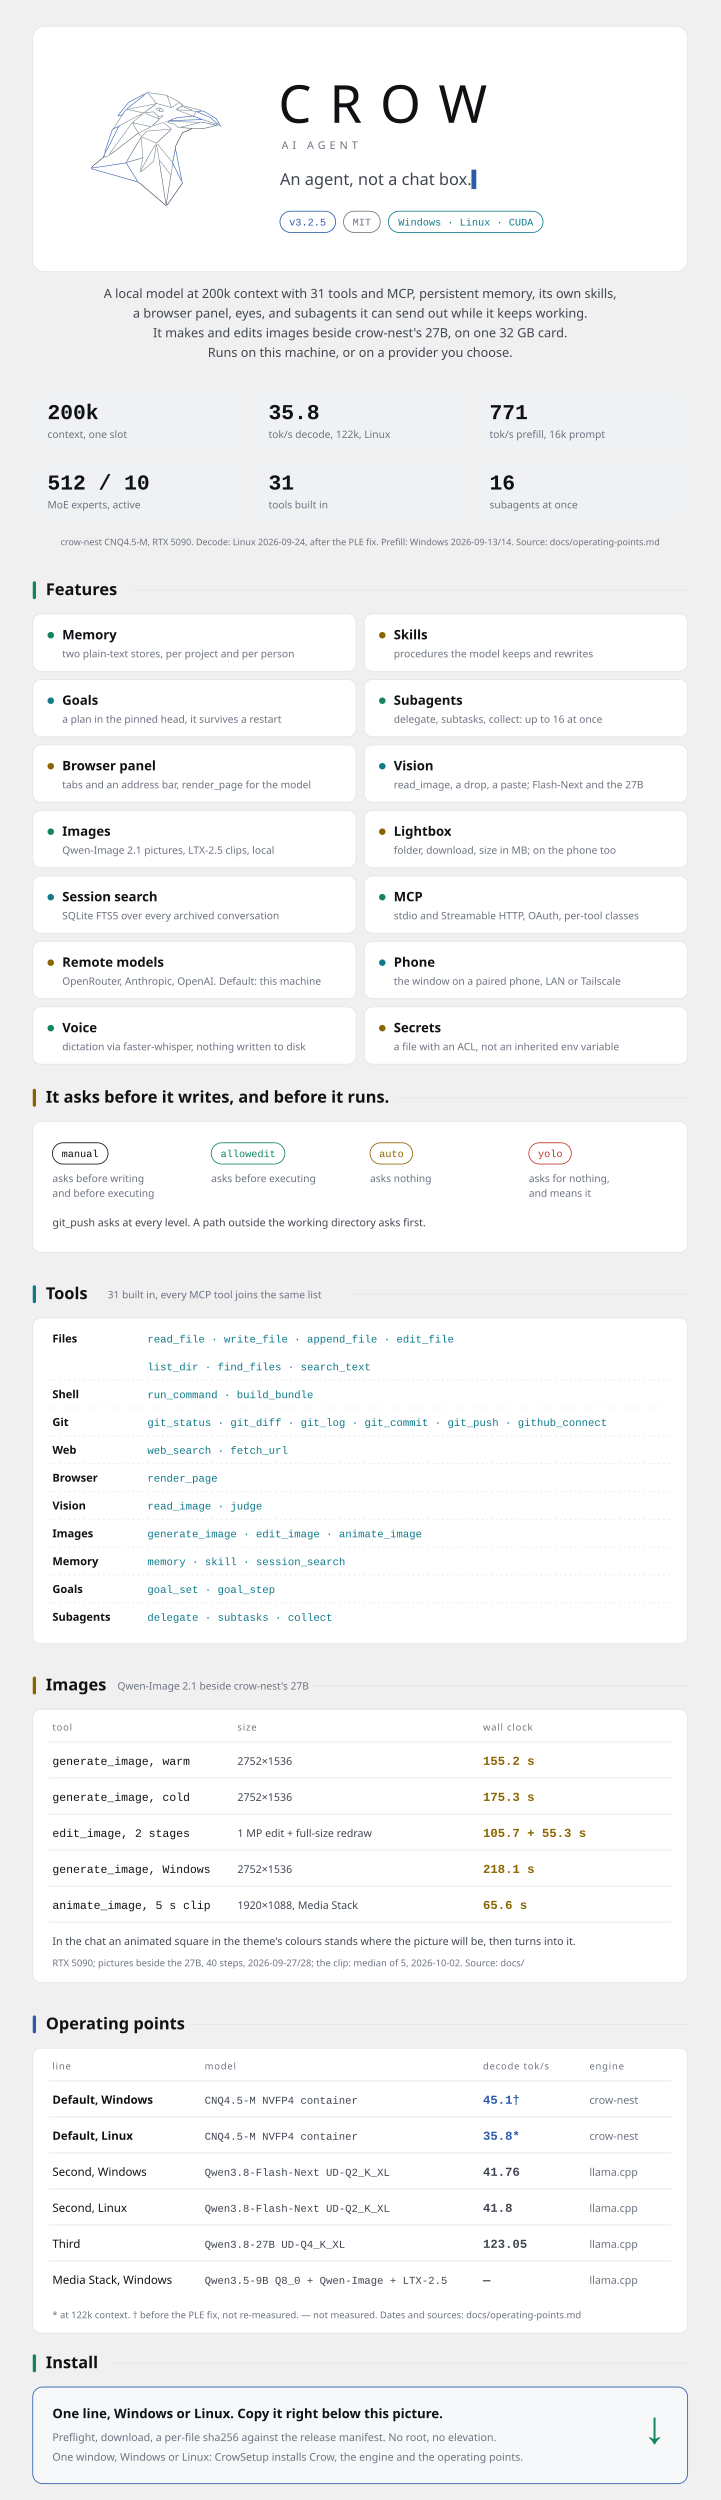
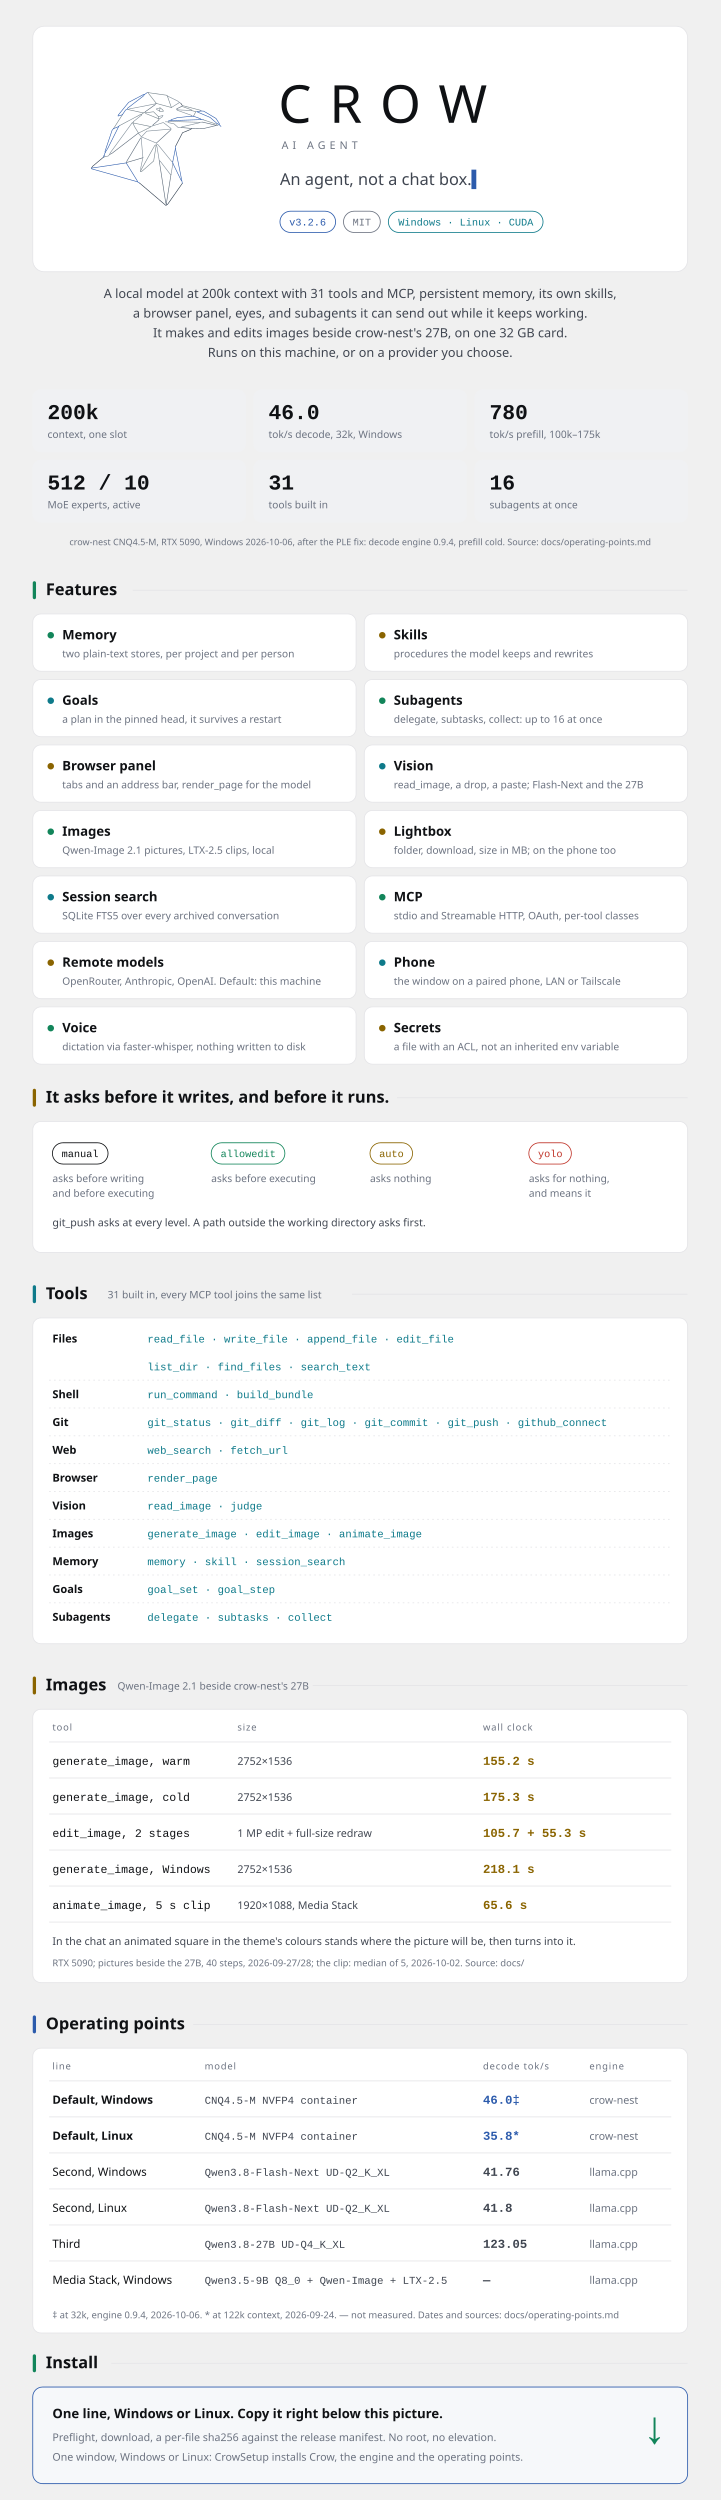
<svg xmlns="http://www.w3.org/2000/svg" viewBox="0 0 880 3054" width="880" height="3054" role="img" aria-label="Crow: an agent, not a chat box. Features, tools, images, operating points.">
  <rect x="40" y="32" width="800" height="300" rx="14" fill="#ffffff" stroke="#e4e4e7" />
  <g transform="translate(70 62) scale(0.235)">
    <g fill="none" stroke-width="3" stroke-linejoin="round" stroke-linecap="round">
      <path stroke="#283647" d="M642 273 650 285" />
      <path stroke="#283647" d="M699 404 693 409 651 426 615 496" />
      <path stroke="#283647" d="M239 554 183 601 178 610" />
      <path stroke="#283647" d="M650 689 573 799 567 802" />
      <path stroke="#283647" d="M428 688 563 803" />
      <path stroke="#576575" d="M508 281 457 317" />
      <path stroke="#576575" d="M647 289 622 301" />
      <path stroke="#576575" d="M526 361 498 385" />
      <path stroke="#576575" d="M755 371 820 386 823 389" />
      <path stroke="#576575" d="M833 387 823 389" />
      <path stroke="#576575" d="M823 389 758 405 699 404" />
      <path stroke="#576575" d="M644 399 699 404" />
      <path stroke="#576575" d="M587 414 515 480" />
      <path stroke="#576575" d="M417 431 283 534 272 539" />
      <path stroke="#576575" d="M436 453 433 454 362 573 360 581" />
      <path stroke="#576575" d="M445 556 360 581" />
      <path stroke="#576575" d="M530 572 564 793 567 794" />
      <path stroke="#576575" d="M591 643 567 794" />
      <path stroke="#576575" d="M563 803 567 802" />
      <path stroke="#576575" d="M567 794 567 802" />
      <path stroke="#7f8c98" d="M572 235 625 261 635 269" />
      <path stroke="#7f8c98" d="M635 269 593 295" />
      <path stroke="#7f8c98" d="M635 269 642 273" />
      <path stroke="#7f8c98" d="M510 276 508 281" />
      <path stroke="#7f8c98" d="M510 276 376 302 368 306" />
      <path stroke="#7f8c98" d="M622 301 620 307 624 307" />
      <path stroke="#7f8c98" d="M534 297 515 302 517 306 532 313" />
      <path stroke="#7f8c98" d="M624 307 625 310 698 336 700 340" />
      <path stroke="#7f8c98" d="M624 307 699 311" />
      <path stroke="#7f8c98" d="M437 335 396 368" />
      <path stroke="#7f8c98" d="M549 337 544 345 529 355" />
      <path stroke="#7f8c98" d="M549 337 525 342" />
      <path stroke="#7f8c98" d="M498 385 497 390" />
      <path stroke="#7f8c98" d="M578 367 739 372" />
      <path stroke="#7f8c98" d="M562 369 575 370" />
      <path stroke="#7f8c98" d="M575 370 579 374 607 380 629 400 644 399" />
      <path stroke="#7f8c98" d="M739 372 737 375 648 395 644 399" />
      <path stroke="#7f8c98" d="M739 372 755 371" />
      <path stroke="#7f8c98" d="M388 376 275 531 272 539" />
      <path stroke="#7f8c98" d="M497 390 485 394" />
      <path stroke="#7f8c98" d="M497 390 551 373 590 403 591 407" />
      <path stroke="#7f8c98" d="M591 407 587 414" />
      <path stroke="#7f8c98" d="M591 407 465 418 438 447" />
      <path stroke="#7f8c98" d="M422 430 437 447" />
      <path stroke="#7f8c98" d="M438 448 515 480" />
      <path stroke="#7f8c98" d="M436 453 445 556" />
      <path stroke="#7f8c98" d="M515 484 523 488 594 575 600 578" />
      <path stroke="#7f8c98" d="M514 491 518 497 530 572" />
      <path stroke="#7f8c98" d="M272 539 265 547 248 551" />
      <path stroke="#7f8c98" d="M243 545 248 551" />
      <path stroke="#7f8c98" d="M248 551 239 554" />
      <path stroke="#7f8c98" d="M445 556 434 608 434 622" />
      <path stroke="#7f8c98" d="M530 572 535 574 587 642 591 643" />
      <path stroke="#7f8c98" d="M601 586 591 643" />
      <path stroke="#75838b" d="M474 218 567 231 572 235" />
      <path stroke="#75838b" d="M474 218 475 223 515 274" />
      <path stroke="#75838b" d="M474 218 467 218" />
      <path stroke="#75838b" d="M572 235 593 295" />
      <path stroke="#75838b" d="M515 274 510 276" />
      <path stroke="#75838b" d="M515 274 593 295" />
      <path stroke="#75838b" d="M457 317 455 322" />
      <path stroke="#75838b" d="M650 285 743 309 747 313" />
      <path stroke="#75838b" d="M647 289 697 307 699 311" />
      <path stroke="#75838b" d="M534 297 532 313" />
      <path stroke="#75838b" d="M534 297 547 306 552 314 533 316 532 313" />
      <path stroke="#75838b" d="M368 306 447 323" />
      <path stroke="#75838b" d="M699 311 720 317" />
      <path stroke="#75838b" d="M720 317 708 340" />
      <path stroke="#75838b" d="M455 322 447 323" />
      <path stroke="#75838b" d="M447 323 438 331" />
      <path stroke="#75838b" d="M458 323 500 317 525 342" />
      <path stroke="#75838b" d="M458 323 461 327 528 354" />
      <path stroke="#75838b" d="M438 331 437 335" />
      <path stroke="#75838b" d="M396 368 393 375" />
      <path stroke="#75838b" d="M438 331 433 331 322 390" />
      <path stroke="#75838b" d="M338 333 292 405" />
      <path stroke="#75838b" d="M525 342 528 354" />
      <path stroke="#75838b" d="M529 355 526 361" />
      <path stroke="#75838b" d="M759 359 828 382" />
      <path stroke="#75838b" d="M393 375 401 394 422 428" />
      <path stroke="#75838b" d="M393 375 388 376" />
      <path stroke="#75838b" d="M393 375 485 394" />
      <path stroke="#75838b" d="M828 382 833 387" />
      <path stroke="#75838b" d="M485 394 484 397 422 428" />
      <path stroke="#75838b" d="M422 430 417 431" />
      <path stroke="#75838b" d="M514 488 506 493 434 622" />
      <path stroke="#75838b" d="M514 491 501 573 438 628 433 629" />
      <path stroke="#75838b" d="M434 622 433 629" />
      <path stroke="#2c5bac" d="M467 218 452 228" />
      <path stroke="#2c5bac" d="M452 228 449 234 366 298 363 305" />
      <path stroke="#2c5bac" d="M452 228 447 228 371 268 317 334 316 339" />
      <path stroke="#2c5bac" d="M363 305 355 308 338 333" />
      <path stroke="#2c5bac" d="M747 313 725 317" />
      <path stroke="#2c5bac" d="M747 313 761 314 825 352 843 380 844 386" />
      <path stroke="#2c5bac" d="M725 317 795 347 830 378" />
      <path stroke="#2c5bac" d="M322 390 319 394" />
      <path stroke="#2c5bac" d="M338 333 316 339" />
      <path stroke="#2c5bac" d="M700 340 623 348 592 358 591 361" />
      <path stroke="#2c5bac" d="M700 340 708 340" />
      <path stroke="#2c5bac" d="M708 340 745 354 747 358" />
      <path stroke="#2c5bac" d="M747 358 595 363 591 361" />
      <path stroke="#2c5bac" d="M747 358 759 359" />
      <path stroke="#2c5bac" d="M591 361 580 363 578 367" />
      <path stroke="#2c5bac" d="M830 378 836 380 838 386" />
      <path stroke="#2c5bac" d="M844 386 851 394" />
      <path stroke="#2c5bac" d="M319 394 262 508 249 528" />
      <path stroke="#2c5bac" d="M319 394 292 405" />
      <path stroke="#2c5bac" d="M615 496 614 508" />
      <path stroke="#2c5bac" d="M292 405 285 413 248 523 249 528" />
      <path stroke="#2c5bac" d="M614 508 600 578" />
      <path stroke="#2c5bac" d="M614 508 647 674" />
      <path stroke="#2c5bac" d="M249 528 243 545" />
      <path stroke="#2c5bac" d="M243 545 239 554" />
      <path stroke="#2c5bac" d="M600 578 601 586" />
      <path stroke="#2c5bac" d="M358 583 178 610" />
      <path stroke="#2c5bac" d="M358 583 415 675 416 681" />
      <path stroke="#2c5bac" d="M601 586 643 672 647 674" />
      <path stroke="#2c5bac" d="M178 610 179 614 416 681" />
      <path stroke="#2c5bac" d="M647 674 650 689" />
      <path stroke="#2c5bac" d="M416 681 428 688" />
    </g>
  </g>
  <text x="340" y="150" font-family="-apple-system,BlinkMacSystemFont,'Segoe UI','Noto Sans',Helvetica,Arial,sans-serif" font-size="64" font-weight="300" fill="#0f1114" text-anchor="start" letter-spacing="22">CROW</text>
  <text x="344" y="182" font-family="-apple-system,BlinkMacSystemFont,'Segoe UI','Noto Sans',Helvetica,Arial,sans-serif" font-size="13" font-weight="400" fill="#6b7280" text-anchor="start" letter-spacing="5">AI AGENT</text>
  <text x="342" y="226" font-family="-apple-system,BlinkMacSystemFont,'Segoe UI','Noto Sans',Helvetica,Arial,sans-serif" font-size="20" fill="#3f4550">An agent, not a chat box.<tspan fill="#2c5bac">▍<animate attributeName="opacity" values="1;1;0;0" keyTimes="0;.5;.5;1" dur="1.1s" repeatCount="indefinite" />
    </tspan>
  </text>
  <rect x="342" y="258" width="68" height="26" rx="13" fill="none" stroke="#2c5bac" />
-   <text x="375.8" y="275.5" font-family="ui-monospace,SFMono-Regular,'SF Mono',Menlo,Consolas,'Liberation Mono',monospace" font-size="12.5" font-weight="400" fill="#2c5bac" text-anchor="middle" letter-spacing="0">v3.2.5</text>
+   <text x="375.8" y="275.5" font-family="ui-monospace,SFMono-Regular,'SF Mono',Menlo,Consolas,'Liberation Mono',monospace" font-size="12.5" font-weight="400" fill="#2c5bac" text-anchor="middle" letter-spacing="0">v3.2.6</text>
  <rect x="419.6" y="258" width="45" height="26" rx="13" fill="none" stroke="#6b7280" />
  <text x="442.0" y="275.5" font-family="ui-monospace,SFMono-Regular,'SF Mono',Menlo,Consolas,'Liberation Mono',monospace" font-size="12.5" font-weight="400" fill="#6b7280" text-anchor="middle" letter-spacing="0">MIT</text>
  <rect x="474.4" y="258" width="189" height="26" rx="13" fill="none" stroke="#0e7a8a" />
  <text x="569.0" y="275.5" font-family="ui-monospace,SFMono-Regular,'SF Mono',Menlo,Consolas,'Liberation Mono',monospace" font-size="12.5" font-weight="400" fill="#0e7a8a" text-anchor="middle" letter-spacing="0">Windows · Linux · CUDA</text>
  <text x="440.0" y="364" font-family="-apple-system,BlinkMacSystemFont,'Segoe UI','Noto Sans',Helvetica,Arial,sans-serif" font-size="15.5" font-weight="400" fill="#3f4550" text-anchor="middle" letter-spacing="0">A local model at 200k context with 31 tools and MCP, persistent memory, its own skills,</text>
  <text x="440.0" y="388" font-family="-apple-system,BlinkMacSystemFont,'Segoe UI','Noto Sans',Helvetica,Arial,sans-serif" font-size="15.5" font-weight="400" fill="#3f4550" text-anchor="middle" letter-spacing="0">a browser panel, eyes, and subagents it can send out while it keeps working.</text>
  <text x="440.0" y="412" font-family="-apple-system,BlinkMacSystemFont,'Segoe UI','Noto Sans',Helvetica,Arial,sans-serif" font-size="15.5" font-weight="400" fill="#3f4550" text-anchor="middle" letter-spacing="0">It makes and edits images beside crow-nest's 27B, on one 32 GB card.</text>
  <text x="440.0" y="436" font-family="-apple-system,BlinkMacSystemFont,'Segoe UI','Noto Sans',Helvetica,Arial,sans-serif" font-size="15.5" font-weight="400" fill="#3f4550" text-anchor="middle" letter-spacing="0">Runs on this machine, or on a provider you choose.</text>
  <rect x="40" y="476" width="260" height="76" rx="10" fill="#f0f1f3" stroke="#f0f1f3" />
  <text x="58" y="512" font-family="ui-monospace,SFMono-Regular,'SF Mono',Menlo,Consolas,'Liberation Mono',monospace" font-size="26" font-weight="600" fill="#0f1114" text-anchor="start" letter-spacing="0">200k</text>
  <text x="58" y="535" font-family="-apple-system,BlinkMacSystemFont,'Segoe UI','Noto Sans',Helvetica,Arial,sans-serif" font-size="12.5" font-weight="400" fill="#6b7280" text-anchor="start" letter-spacing="0">context, one slot</text>
  <rect x="310" y="476" width="260" height="76" rx="10" fill="#f0f1f3" stroke="#f0f1f3" />
-   <text x="328" y="512" font-family="ui-monospace,SFMono-Regular,'SF Mono',Menlo,Consolas,'Liberation Mono',monospace" font-size="26" font-weight="600" fill="#0f1114" text-anchor="start" letter-spacing="0">35.8</text>
-   <text x="328" y="535" font-family="-apple-system,BlinkMacSystemFont,'Segoe UI','Noto Sans',Helvetica,Arial,sans-serif" font-size="12.5" font-weight="400" fill="#6b7280" text-anchor="start" letter-spacing="0">tok/s decode, 122k, Linux</text>
+   <text x="328" y="512" font-family="ui-monospace,SFMono-Regular,'SF Mono',Menlo,Consolas,'Liberation Mono',monospace" font-size="26" font-weight="600" fill="#0f1114" text-anchor="start" letter-spacing="0">46.0</text>
+   <text x="328" y="535" font-family="-apple-system,BlinkMacSystemFont,'Segoe UI','Noto Sans',Helvetica,Arial,sans-serif" font-size="12.5" font-weight="400" fill="#6b7280" text-anchor="start" letter-spacing="0">tok/s decode, 32k, Windows</text>
  <rect x="580" y="476" width="260" height="76" rx="10" fill="#f0f1f3" stroke="#f0f1f3" />
-   <text x="598" y="512" font-family="ui-monospace,SFMono-Regular,'SF Mono',Menlo,Consolas,'Liberation Mono',monospace" font-size="26" font-weight="600" fill="#0f1114" text-anchor="start" letter-spacing="0">771</text>
-   <text x="598" y="535" font-family="-apple-system,BlinkMacSystemFont,'Segoe UI','Noto Sans',Helvetica,Arial,sans-serif" font-size="12.5" font-weight="400" fill="#6b7280" text-anchor="start" letter-spacing="0">tok/s prefill, 16k prompt</text>
+   <text x="598" y="512" font-family="ui-monospace,SFMono-Regular,'SF Mono',Menlo,Consolas,'Liberation Mono',monospace" font-size="26" font-weight="600" fill="#0f1114" text-anchor="start" letter-spacing="0">780</text>
+   <text x="598" y="535" font-family="-apple-system,BlinkMacSystemFont,'Segoe UI','Noto Sans',Helvetica,Arial,sans-serif" font-size="12.5" font-weight="400" fill="#6b7280" text-anchor="start" letter-spacing="0">tok/s prefill, 100k–175k</text>
  <rect x="40" y="562" width="260" height="76" rx="10" fill="#f0f1f3" stroke="#f0f1f3" />
  <text x="58" y="598" font-family="ui-monospace,SFMono-Regular,'SF Mono',Menlo,Consolas,'Liberation Mono',monospace" font-size="26" font-weight="600" fill="#0f1114" text-anchor="start" letter-spacing="0">512 / 10</text>
  <text x="58" y="621" font-family="-apple-system,BlinkMacSystemFont,'Segoe UI','Noto Sans',Helvetica,Arial,sans-serif" font-size="12.5" font-weight="400" fill="#6b7280" text-anchor="start" letter-spacing="0">MoE experts, active</text>
  <rect x="310" y="562" width="260" height="76" rx="10" fill="#f0f1f3" stroke="#f0f1f3" />
  <text x="328" y="598" font-family="ui-monospace,SFMono-Regular,'SF Mono',Menlo,Consolas,'Liberation Mono',monospace" font-size="26" font-weight="600" fill="#0f1114" text-anchor="start" letter-spacing="0">31</text>
  <text x="328" y="621" font-family="-apple-system,BlinkMacSystemFont,'Segoe UI','Noto Sans',Helvetica,Arial,sans-serif" font-size="12.5" font-weight="400" fill="#6b7280" text-anchor="start" letter-spacing="0">tools built in</text>
  <rect x="580" y="562" width="260" height="76" rx="10" fill="#f0f1f3" stroke="#f0f1f3" />
  <text x="598" y="598" font-family="ui-monospace,SFMono-Regular,'SF Mono',Menlo,Consolas,'Liberation Mono',monospace" font-size="26" font-weight="600" fill="#0f1114" text-anchor="start" letter-spacing="0">16</text>
  <text x="598" y="621" font-family="-apple-system,BlinkMacSystemFont,'Segoe UI','Noto Sans',Helvetica,Arial,sans-serif" font-size="12.5" font-weight="400" fill="#6b7280" text-anchor="start" letter-spacing="0">subagents at once</text>
-   <text x="440.0" y="666" font-family="-apple-system,BlinkMacSystemFont,'Segoe UI','Noto Sans',Helvetica,Arial,sans-serif" font-size="11" font-weight="400" fill="#6b7280" text-anchor="middle" letter-spacing="0">crow-nest CNQ4.5-M, RTX 5090. Decode: Linux 2026-09-24, after the PLE fix. Prefill: Windows 2026-09-13/14. Source: docs/operating-points.md</text>
+   <text x="440.0" y="666" font-family="-apple-system,BlinkMacSystemFont,'Segoe UI','Noto Sans',Helvetica,Arial,sans-serif" font-size="11" font-weight="400" fill="#6b7280" text-anchor="middle" letter-spacing="0">crow-nest CNQ4.5-M, RTX 5090, Windows 2026-10-06, after the PLE fix: decode engine 0.9.4, prefill cold. Source: docs/operating-points.md</text>
  <rect x="40" y="710" width="4" height="22" rx="2" fill="#12855a" />
  <text x="56" y="727" font-family="-apple-system,BlinkMacSystemFont,'Segoe UI','Noto Sans',Helvetica,Arial,sans-serif" font-size="20" font-weight="600" fill="#0f1114" text-anchor="start" letter-spacing="0">Features</text>
  <line x1="162" y1="721" x2="840" y2="721" stroke="#e4e4e7" />
  <rect x="40" y="750" width="395" height="70" rx="10" fill="#ffffff" stroke="#e4e4e7" />
  <circle cx="62" cy="776" r="4" fill="#12855a" />
  <text x="76" y="781" font-family="-apple-system,BlinkMacSystemFont,'Segoe UI','Noto Sans',Helvetica,Arial,sans-serif" font-size="16" font-weight="600" fill="#0f1114" text-anchor="start" letter-spacing="0">Memory</text>
  <text x="76" y="803" font-family="-apple-system,BlinkMacSystemFont,'Segoe UI','Noto Sans',Helvetica,Arial,sans-serif" font-size="12.5" font-weight="400" fill="#6b7280" text-anchor="start" letter-spacing="0">two plain-text stores, per project and per person</text>
  <rect x="445" y="750" width="395" height="70" rx="10" fill="#ffffff" stroke="#e4e4e7" />
  <circle cx="467" cy="776" r="4" fill="#8a6400" />
  <text x="481" y="781" font-family="-apple-system,BlinkMacSystemFont,'Segoe UI','Noto Sans',Helvetica,Arial,sans-serif" font-size="16" font-weight="600" fill="#0f1114" text-anchor="start" letter-spacing="0">Skills</text>
  <text x="481" y="803" font-family="-apple-system,BlinkMacSystemFont,'Segoe UI','Noto Sans',Helvetica,Arial,sans-serif" font-size="12.5" font-weight="400" fill="#6b7280" text-anchor="start" letter-spacing="0">procedures the model keeps and rewrites</text>
  <rect x="40" y="830" width="395" height="70" rx="10" fill="#ffffff" stroke="#e4e4e7" />
  <circle cx="62" cy="856" r="4" fill="#0e7a8a" />
  <text x="76" y="861" font-family="-apple-system,BlinkMacSystemFont,'Segoe UI','Noto Sans',Helvetica,Arial,sans-serif" font-size="16" font-weight="600" fill="#0f1114" text-anchor="start" letter-spacing="0">Goals</text>
  <text x="76" y="883" font-family="-apple-system,BlinkMacSystemFont,'Segoe UI','Noto Sans',Helvetica,Arial,sans-serif" font-size="12.5" font-weight="400" fill="#6b7280" text-anchor="start" letter-spacing="0">a plan in the pinned head, it survives a restart</text>
  <rect x="445" y="830" width="395" height="70" rx="10" fill="#ffffff" stroke="#e4e4e7" />
  <circle cx="467" cy="856" r="4" fill="#12855a" />
  <text x="481" y="861" font-family="-apple-system,BlinkMacSystemFont,'Segoe UI','Noto Sans',Helvetica,Arial,sans-serif" font-size="16" font-weight="600" fill="#0f1114" text-anchor="start" letter-spacing="0">Subagents</text>
  <text x="481" y="883" font-family="-apple-system,BlinkMacSystemFont,'Segoe UI','Noto Sans',Helvetica,Arial,sans-serif" font-size="12.5" font-weight="400" fill="#6b7280" text-anchor="start" letter-spacing="0">delegate, subtasks, collect: up to 16 at once</text>
  <rect x="40" y="910" width="395" height="70" rx="10" fill="#ffffff" stroke="#e4e4e7" />
  <circle cx="62" cy="936" r="4" fill="#8a6400" />
  <text x="76" y="941" font-family="-apple-system,BlinkMacSystemFont,'Segoe UI','Noto Sans',Helvetica,Arial,sans-serif" font-size="16" font-weight="600" fill="#0f1114" text-anchor="start" letter-spacing="0">Browser panel</text>
  <text x="76" y="963" font-family="-apple-system,BlinkMacSystemFont,'Segoe UI','Noto Sans',Helvetica,Arial,sans-serif" font-size="12.5" font-weight="400" fill="#6b7280" text-anchor="start" letter-spacing="0">tabs and an address bar, render_page for the model</text>
  <rect x="445" y="910" width="395" height="70" rx="10" fill="#ffffff" stroke="#e4e4e7" />
  <circle cx="467" cy="936" r="4" fill="#0e7a8a" />
  <text x="481" y="941" font-family="-apple-system,BlinkMacSystemFont,'Segoe UI','Noto Sans',Helvetica,Arial,sans-serif" font-size="16" font-weight="600" fill="#0f1114" text-anchor="start" letter-spacing="0">Vision</text>
  <text x="481" y="963" font-family="-apple-system,BlinkMacSystemFont,'Segoe UI','Noto Sans',Helvetica,Arial,sans-serif" font-size="12.5" font-weight="400" fill="#6b7280" text-anchor="start" letter-spacing="0">read_image, a drop, a paste; Flash-Next and the 27B</text>
  <rect x="40" y="990" width="395" height="70" rx="10" fill="#ffffff" stroke="#e4e4e7" />
  <circle cx="62" cy="1016" r="4" fill="#12855a" />
  <text x="76" y="1021" font-family="-apple-system,BlinkMacSystemFont,'Segoe UI','Noto Sans',Helvetica,Arial,sans-serif" font-size="16" font-weight="600" fill="#0f1114" text-anchor="start" letter-spacing="0">Images</text>
  <text x="76" y="1043" font-family="-apple-system,BlinkMacSystemFont,'Segoe UI','Noto Sans',Helvetica,Arial,sans-serif" font-size="12.5" font-weight="400" fill="#6b7280" text-anchor="start" letter-spacing="0">Qwen-Image 2.1 pictures, LTX-2.5 clips, local</text>
  <rect x="445" y="990" width="395" height="70" rx="10" fill="#ffffff" stroke="#e4e4e7" />
  <circle cx="467" cy="1016" r="4" fill="#8a6400" />
  <text x="481" y="1021" font-family="-apple-system,BlinkMacSystemFont,'Segoe UI','Noto Sans',Helvetica,Arial,sans-serif" font-size="16" font-weight="600" fill="#0f1114" text-anchor="start" letter-spacing="0">Lightbox</text>
  <text x="481" y="1043" font-family="-apple-system,BlinkMacSystemFont,'Segoe UI','Noto Sans',Helvetica,Arial,sans-serif" font-size="12.5" font-weight="400" fill="#6b7280" text-anchor="start" letter-spacing="0">folder, download, size in MB; on the phone too</text>
  <rect x="40" y="1070" width="395" height="70" rx="10" fill="#ffffff" stroke="#e4e4e7" />
  <circle cx="62" cy="1096" r="4" fill="#0e7a8a" />
  <text x="76" y="1101" font-family="-apple-system,BlinkMacSystemFont,'Segoe UI','Noto Sans',Helvetica,Arial,sans-serif" font-size="16" font-weight="600" fill="#0f1114" text-anchor="start" letter-spacing="0">Session search</text>
  <text x="76" y="1123" font-family="-apple-system,BlinkMacSystemFont,'Segoe UI','Noto Sans',Helvetica,Arial,sans-serif" font-size="12.5" font-weight="400" fill="#6b7280" text-anchor="start" letter-spacing="0">SQLite FTS5 over every archived conversation</text>
  <rect x="445" y="1070" width="395" height="70" rx="10" fill="#ffffff" stroke="#e4e4e7" />
  <circle cx="467" cy="1096" r="4" fill="#12855a" />
  <text x="481" y="1101" font-family="-apple-system,BlinkMacSystemFont,'Segoe UI','Noto Sans',Helvetica,Arial,sans-serif" font-size="16" font-weight="600" fill="#0f1114" text-anchor="start" letter-spacing="0">MCP</text>
  <text x="481" y="1123" font-family="-apple-system,BlinkMacSystemFont,'Segoe UI','Noto Sans',Helvetica,Arial,sans-serif" font-size="12.5" font-weight="400" fill="#6b7280" text-anchor="start" letter-spacing="0">stdio and Streamable HTTP, OAuth, per-tool classes</text>
  <rect x="40" y="1150" width="395" height="70" rx="10" fill="#ffffff" stroke="#e4e4e7" />
  <circle cx="62" cy="1176" r="4" fill="#8a6400" />
  <text x="76" y="1181" font-family="-apple-system,BlinkMacSystemFont,'Segoe UI','Noto Sans',Helvetica,Arial,sans-serif" font-size="16" font-weight="600" fill="#0f1114" text-anchor="start" letter-spacing="0">Remote models</text>
  <text x="76" y="1203" font-family="-apple-system,BlinkMacSystemFont,'Segoe UI','Noto Sans',Helvetica,Arial,sans-serif" font-size="12.5" font-weight="400" fill="#6b7280" text-anchor="start" letter-spacing="0">OpenRouter, Anthropic, OpenAI. Default: this machine</text>
  <rect x="445" y="1150" width="395" height="70" rx="10" fill="#ffffff" stroke="#e4e4e7" />
  <circle cx="467" cy="1176" r="4" fill="#0e7a8a" />
  <text x="481" y="1181" font-family="-apple-system,BlinkMacSystemFont,'Segoe UI','Noto Sans',Helvetica,Arial,sans-serif" font-size="16" font-weight="600" fill="#0f1114" text-anchor="start" letter-spacing="0">Phone</text>
  <text x="481" y="1203" font-family="-apple-system,BlinkMacSystemFont,'Segoe UI','Noto Sans',Helvetica,Arial,sans-serif" font-size="12.5" font-weight="400" fill="#6b7280" text-anchor="start" letter-spacing="0">the window on a paired phone, LAN or Tailscale</text>
  <rect x="40" y="1230" width="395" height="70" rx="10" fill="#ffffff" stroke="#e4e4e7" />
  <circle cx="62" cy="1256" r="4" fill="#12855a" />
  <text x="76" y="1261" font-family="-apple-system,BlinkMacSystemFont,'Segoe UI','Noto Sans',Helvetica,Arial,sans-serif" font-size="16" font-weight="600" fill="#0f1114" text-anchor="start" letter-spacing="0">Voice</text>
  <text x="76" y="1283" font-family="-apple-system,BlinkMacSystemFont,'Segoe UI','Noto Sans',Helvetica,Arial,sans-serif" font-size="12.5" font-weight="400" fill="#6b7280" text-anchor="start" letter-spacing="0">dictation via faster-whisper, nothing written to disk</text>
  <rect x="445" y="1230" width="395" height="70" rx="10" fill="#ffffff" stroke="#e4e4e7" />
  <circle cx="467" cy="1256" r="4" fill="#8a6400" />
  <text x="481" y="1261" font-family="-apple-system,BlinkMacSystemFont,'Segoe UI','Noto Sans',Helvetica,Arial,sans-serif" font-size="16" font-weight="600" fill="#0f1114" text-anchor="start" letter-spacing="0">Secrets</text>
  <text x="481" y="1283" font-family="-apple-system,BlinkMacSystemFont,'Segoe UI','Noto Sans',Helvetica,Arial,sans-serif" font-size="12.5" font-weight="400" fill="#6b7280" text-anchor="start" letter-spacing="0">a file with an ACL, not an inherited env variable</text>
  <rect x="40" y="1330" width="4" height="22" rx="2" fill="#8a6400" />
  <text x="56" y="1347" font-family="-apple-system,BlinkMacSystemFont,'Segoe UI','Noto Sans',Helvetica,Arial,sans-serif" font-size="20" font-weight="600" fill="#0f1114" text-anchor="start" letter-spacing="0">It asks before it writes, and before it runs.</text>
  <line x1="485" y1="1341" x2="840" y2="1341" stroke="#e4e4e7" />
  <rect x="40" y="1370" width="800" height="160" rx="10" fill="#ffffff" stroke="#e4e4e7" />
  <rect x="64" y="1396" width="68" height="26" rx="13" fill="none" stroke="#0f1114" />
  <text x="97.8" y="1413.5" font-family="ui-monospace,SFMono-Regular,'SF Mono',Menlo,Consolas,'Liberation Mono',monospace" font-size="12.5" font-weight="400" fill="#0f1114" text-anchor="middle" letter-spacing="0">manual</text>
  <text x="64" y="1444" font-family="-apple-system,BlinkMacSystemFont,'Segoe UI','Noto Sans',Helvetica,Arial,sans-serif" font-size="12.5" font-weight="400" fill="#6b7280" text-anchor="start" letter-spacing="0">asks before writing</text>
  <text x="64" y="1462" font-family="-apple-system,BlinkMacSystemFont,'Segoe UI','Noto Sans',Helvetica,Arial,sans-serif" font-size="12.5" font-weight="400" fill="#6b7280" text-anchor="start" letter-spacing="0">and before executing</text>
  <rect x="258" y="1396" width="90" height="26" rx="13" fill="none" stroke="#12855a" />
  <text x="303.2" y="1413.5" font-family="ui-monospace,SFMono-Regular,'SF Mono',Menlo,Consolas,'Liberation Mono',monospace" font-size="12.5" font-weight="400" fill="#12855a" text-anchor="middle" letter-spacing="0">allowedit</text>
  <text x="258" y="1444" font-family="-apple-system,BlinkMacSystemFont,'Segoe UI','Noto Sans',Helvetica,Arial,sans-serif" font-size="12.5" font-weight="400" fill="#6b7280" text-anchor="start" letter-spacing="0">asks before executing</text>
  <rect x="452" y="1396" width="52" height="26" rx="13" fill="none" stroke="#8a6400" />
  <text x="478.2" y="1413.5" font-family="ui-monospace,SFMono-Regular,'SF Mono',Menlo,Consolas,'Liberation Mono',monospace" font-size="12.5" font-weight="400" fill="#8a6400" text-anchor="middle" letter-spacing="0">auto</text>
  <text x="452" y="1444" font-family="-apple-system,BlinkMacSystemFont,'Segoe UI','Noto Sans',Helvetica,Arial,sans-serif" font-size="12.5" font-weight="400" fill="#6b7280" text-anchor="start" letter-spacing="0">asks nothing</text>
  <rect x="646" y="1396" width="52" height="26" rx="13" fill="none" stroke="#c0362b" />
  <text x="672.2" y="1413.5" font-family="ui-monospace,SFMono-Regular,'SF Mono',Menlo,Consolas,'Liberation Mono',monospace" font-size="12.5" font-weight="400" fill="#c0362b" text-anchor="middle" letter-spacing="0">yolo</text>
  <text x="646" y="1444" font-family="-apple-system,BlinkMacSystemFont,'Segoe UI','Noto Sans',Helvetica,Arial,sans-serif" font-size="12.5" font-weight="400" fill="#6b7280" text-anchor="start" letter-spacing="0">asks for nothing,</text>
  <text x="646" y="1462" font-family="-apple-system,BlinkMacSystemFont,'Segoe UI','Noto Sans',Helvetica,Arial,sans-serif" font-size="12.5" font-weight="400" fill="#6b7280" text-anchor="start" letter-spacing="0">and means it</text>
  <text x="64" y="1498" font-family="-apple-system,BlinkMacSystemFont,'Segoe UI','Noto Sans',Helvetica,Arial,sans-serif" font-size="13" font-weight="400" fill="#3f4550" text-anchor="start" letter-spacing="0">git_push asks at every level. A path outside the working directory asks first.</text>
  <rect x="40" y="1570" width="4" height="22" rx="2" fill="#0e7a8a" />
  <text x="56" y="1587" font-family="-apple-system,BlinkMacSystemFont,'Segoe UI','Noto Sans',Helvetica,Arial,sans-serif" font-size="20" font-weight="600" fill="#0f1114" text-anchor="start" letter-spacing="0">Tools</text>
  <text x="131.5" y="1586" font-family="-apple-system,BlinkMacSystemFont,'Segoe UI','Noto Sans',Helvetica,Arial,sans-serif" font-size="12.5" font-weight="400" fill="#6b7280" text-anchor="start" letter-spacing="0">31 built in, every MCP tool joins the same list</text>
  <line x1="430" y1="1581" x2="840" y2="1581" stroke="#e4e4e7" />
  <rect x="40" y="1610" width="800" height="398" rx="10" fill="#ffffff" stroke="#e4e4e7" />
  <text x="64" y="1640" font-family="-apple-system,BlinkMacSystemFont,'Segoe UI','Noto Sans',Helvetica,Arial,sans-serif" font-size="13.5" font-weight="600" fill="#0f1114" text-anchor="start" letter-spacing="0">Files</text>
  <text x="180" y="1640" font-family="ui-monospace,SFMono-Regular,'SF Mono',Menlo,Consolas,'Liberation Mono',monospace" font-size="13" font-weight="400" fill="#0e7a8a" text-anchor="start" letter-spacing="0">read_file · write_file · append_file · edit_file</text>
  <text x="64" y="1674" font-family="-apple-system,BlinkMacSystemFont,'Segoe UI','Noto Sans',Helvetica,Arial,sans-serif" font-size="13.5" font-weight="600" fill="#0f1114" text-anchor="start" letter-spacing="0" />
  <text x="180" y="1674" font-family="ui-monospace,SFMono-Regular,'SF Mono',Menlo,Consolas,'Liberation Mono',monospace" font-size="13" font-weight="400" fill="#0e7a8a" text-anchor="start" letter-spacing="0">list_dir · find_files · search_text</text>
  <line x1="60" y1="1686" x2="820" y2="1686" stroke="#e4e4e7" stroke-dasharray="2 4" />
  <text x="64" y="1708" font-family="-apple-system,BlinkMacSystemFont,'Segoe UI','Noto Sans',Helvetica,Arial,sans-serif" font-size="13.5" font-weight="600" fill="#0f1114" text-anchor="start" letter-spacing="0">Shell</text>
  <text x="180" y="1708" font-family="ui-monospace,SFMono-Regular,'SF Mono',Menlo,Consolas,'Liberation Mono',monospace" font-size="13" font-weight="400" fill="#0e7a8a" text-anchor="start" letter-spacing="0">run_command · build_bundle</text>
  <line x1="60" y1="1720" x2="820" y2="1720" stroke="#e4e4e7" stroke-dasharray="2 4" />
  <text x="64" y="1742" font-family="-apple-system,BlinkMacSystemFont,'Segoe UI','Noto Sans',Helvetica,Arial,sans-serif" font-size="13.5" font-weight="600" fill="#0f1114" text-anchor="start" letter-spacing="0">Git</text>
  <text x="180" y="1742" font-family="ui-monospace,SFMono-Regular,'SF Mono',Menlo,Consolas,'Liberation Mono',monospace" font-size="13" font-weight="400" fill="#0e7a8a" text-anchor="start" letter-spacing="0">git_status · git_diff · git_log · git_commit · git_push · github_connect</text>
  <line x1="60" y1="1754" x2="820" y2="1754" stroke="#e4e4e7" stroke-dasharray="2 4" />
  <text x="64" y="1776" font-family="-apple-system,BlinkMacSystemFont,'Segoe UI','Noto Sans',Helvetica,Arial,sans-serif" font-size="13.5" font-weight="600" fill="#0f1114" text-anchor="start" letter-spacing="0">Web</text>
  <text x="180" y="1776" font-family="ui-monospace,SFMono-Regular,'SF Mono',Menlo,Consolas,'Liberation Mono',monospace" font-size="13" font-weight="400" fill="#0e7a8a" text-anchor="start" letter-spacing="0">web_search · fetch_url</text>
  <line x1="60" y1="1788" x2="820" y2="1788" stroke="#e4e4e7" stroke-dasharray="2 4" />
  <text x="64" y="1810" font-family="-apple-system,BlinkMacSystemFont,'Segoe UI','Noto Sans',Helvetica,Arial,sans-serif" font-size="13.5" font-weight="600" fill="#0f1114" text-anchor="start" letter-spacing="0">Browser</text>
  <text x="180" y="1810" font-family="ui-monospace,SFMono-Regular,'SF Mono',Menlo,Consolas,'Liberation Mono',monospace" font-size="13" font-weight="400" fill="#0e7a8a" text-anchor="start" letter-spacing="0">render_page</text>
  <line x1="60" y1="1822" x2="820" y2="1822" stroke="#e4e4e7" stroke-dasharray="2 4" />
  <text x="64" y="1844" font-family="-apple-system,BlinkMacSystemFont,'Segoe UI','Noto Sans',Helvetica,Arial,sans-serif" font-size="13.5" font-weight="600" fill="#0f1114" text-anchor="start" letter-spacing="0">Vision</text>
  <text x="180" y="1844" font-family="ui-monospace,SFMono-Regular,'SF Mono',Menlo,Consolas,'Liberation Mono',monospace" font-size="13" font-weight="400" fill="#0e7a8a" text-anchor="start" letter-spacing="0">read_image · judge</text>
  <line x1="60" y1="1856" x2="820" y2="1856" stroke="#e4e4e7" stroke-dasharray="2 4" />
  <text x="64" y="1878" font-family="-apple-system,BlinkMacSystemFont,'Segoe UI','Noto Sans',Helvetica,Arial,sans-serif" font-size="13.5" font-weight="600" fill="#0f1114" text-anchor="start" letter-spacing="0">Images</text>
  <text x="180" y="1878" font-family="ui-monospace,SFMono-Regular,'SF Mono',Menlo,Consolas,'Liberation Mono',monospace" font-size="13" font-weight="400" fill="#0e7a8a" text-anchor="start" letter-spacing="0">generate_image · edit_image · animate_image</text>
  <line x1="60" y1="1890" x2="820" y2="1890" stroke="#e4e4e7" stroke-dasharray="2 4" />
  <text x="64" y="1912" font-family="-apple-system,BlinkMacSystemFont,'Segoe UI','Noto Sans',Helvetica,Arial,sans-serif" font-size="13.5" font-weight="600" fill="#0f1114" text-anchor="start" letter-spacing="0">Memory</text>
  <text x="180" y="1912" font-family="ui-monospace,SFMono-Regular,'SF Mono',Menlo,Consolas,'Liberation Mono',monospace" font-size="13" font-weight="400" fill="#0e7a8a" text-anchor="start" letter-spacing="0">memory · skill · session_search</text>
  <line x1="60" y1="1924" x2="820" y2="1924" stroke="#e4e4e7" stroke-dasharray="2 4" />
  <text x="64" y="1946" font-family="-apple-system,BlinkMacSystemFont,'Segoe UI','Noto Sans',Helvetica,Arial,sans-serif" font-size="13.5" font-weight="600" fill="#0f1114" text-anchor="start" letter-spacing="0">Goals</text>
  <text x="180" y="1946" font-family="ui-monospace,SFMono-Regular,'SF Mono',Menlo,Consolas,'Liberation Mono',monospace" font-size="13" font-weight="400" fill="#0e7a8a" text-anchor="start" letter-spacing="0">goal_set · goal_step</text>
  <line x1="60" y1="1958" x2="820" y2="1958" stroke="#e4e4e7" stroke-dasharray="2 4" />
  <text x="64" y="1980" font-family="-apple-system,BlinkMacSystemFont,'Segoe UI','Noto Sans',Helvetica,Arial,sans-serif" font-size="13.5" font-weight="600" fill="#0f1114" text-anchor="start" letter-spacing="0">Subagents</text>
  <text x="180" y="1980" font-family="ui-monospace,SFMono-Regular,'SF Mono',Menlo,Consolas,'Liberation Mono',monospace" font-size="13" font-weight="400" fill="#0e7a8a" text-anchor="start" letter-spacing="0">delegate · subtasks · collect</text>
  <rect x="40" y="2048" width="4" height="22" rx="2" fill="#8a6400" />
  <text x="56" y="2065" font-family="-apple-system,BlinkMacSystemFont,'Segoe UI','Noto Sans',Helvetica,Arial,sans-serif" font-size="20" font-weight="600" fill="#0f1114" text-anchor="start" letter-spacing="0">Images</text>
  <text x="143.5" y="2064" font-family="-apple-system,BlinkMacSystemFont,'Segoe UI','Noto Sans',Helvetica,Arial,sans-serif" font-size="12.5" font-weight="400" fill="#6b7280" text-anchor="start" letter-spacing="0">Qwen-Image 2.1 beside crow-nest's 27B</text>
  <line x1="382" y1="2059" x2="840" y2="2059" stroke="#e4e4e7" />
  <rect x="40" y="2088" width="800" height="334" rx="10" fill="#ffffff" stroke="#e4e4e7" />
  <text x="64" y="2114" font-family="-apple-system,BlinkMacSystemFont,'Segoe UI','Noto Sans',Helvetica,Arial,sans-serif" font-size="11.5" font-weight="400" fill="#6b7280" text-anchor="start" letter-spacing="1">tool</text>
  <text x="290" y="2114" font-family="-apple-system,BlinkMacSystemFont,'Segoe UI','Noto Sans',Helvetica,Arial,sans-serif" font-size="11.5" font-weight="400" fill="#6b7280" text-anchor="start" letter-spacing="1">size</text>
  <text x="590" y="2114" font-family="-apple-system,BlinkMacSystemFont,'Segoe UI','Noto Sans',Helvetica,Arial,sans-serif" font-size="11.5" font-weight="400" fill="#6b7280" text-anchor="start" letter-spacing="1">wall clock</text>
  <line x1="60" y1="2128" x2="820" y2="2128" stroke="#e4e4e7" />
  <text x="64" y="2156" font-family="ui-monospace,SFMono-Regular,'SF Mono',Menlo,Consolas,'Liberation Mono',monospace" font-size="14" font-weight="400" fill="#0f1114" text-anchor="start" letter-spacing="0">generate_image, warm</text>
  <text x="290" y="2156" font-family="-apple-system,BlinkMacSystemFont,'Segoe UI','Noto Sans',Helvetica,Arial,sans-serif" font-size="13" font-weight="400" fill="#3f4550" text-anchor="start" letter-spacing="0">2752×1536</text>
  <text x="590" y="2156" font-family="ui-monospace,SFMono-Regular,'SF Mono',Menlo,Consolas,'Liberation Mono',monospace" font-size="15" font-weight="600" fill="#8a6400" text-anchor="start" letter-spacing="0">155.2 s</text>
  <line x1="60" y1="2172" x2="820" y2="2172" stroke="#e4e4e7" />
  <text x="64" y="2200" font-family="ui-monospace,SFMono-Regular,'SF Mono',Menlo,Consolas,'Liberation Mono',monospace" font-size="14" font-weight="400" fill="#0f1114" text-anchor="start" letter-spacing="0">generate_image, cold</text>
  <text x="290" y="2200" font-family="-apple-system,BlinkMacSystemFont,'Segoe UI','Noto Sans',Helvetica,Arial,sans-serif" font-size="13" font-weight="400" fill="#3f4550" text-anchor="start" letter-spacing="0">2752×1536</text>
  <text x="590" y="2200" font-family="ui-monospace,SFMono-Regular,'SF Mono',Menlo,Consolas,'Liberation Mono',monospace" font-size="15" font-weight="600" fill="#8a6400" text-anchor="start" letter-spacing="0">175.3 s</text>
  <line x1="60" y1="2216" x2="820" y2="2216" stroke="#e4e4e7" />
  <text x="64" y="2244" font-family="ui-monospace,SFMono-Regular,'SF Mono',Menlo,Consolas,'Liberation Mono',monospace" font-size="14" font-weight="400" fill="#0f1114" text-anchor="start" letter-spacing="0">edit_image, 2 stages</text>
  <text x="290" y="2244" font-family="-apple-system,BlinkMacSystemFont,'Segoe UI','Noto Sans',Helvetica,Arial,sans-serif" font-size="13" font-weight="400" fill="#3f4550" text-anchor="start" letter-spacing="0">1 MP edit + full-size redraw</text>
  <text x="590" y="2244" font-family="ui-monospace,SFMono-Regular,'SF Mono',Menlo,Consolas,'Liberation Mono',monospace" font-size="15" font-weight="600" fill="#8a6400" text-anchor="start" letter-spacing="0">105.7 + 55.3 s</text>
  <line x1="60" y1="2260" x2="820" y2="2260" stroke="#e4e4e7" />
  <text x="64" y="2288" font-family="ui-monospace,SFMono-Regular,'SF Mono',Menlo,Consolas,'Liberation Mono',monospace" font-size="14" font-weight="400" fill="#0f1114" text-anchor="start" letter-spacing="0">generate_image, Windows</text>
  <text x="290" y="2288" font-family="-apple-system,BlinkMacSystemFont,'Segoe UI','Noto Sans',Helvetica,Arial,sans-serif" font-size="13" font-weight="400" fill="#3f4550" text-anchor="start" letter-spacing="0">2752×1536</text>
  <text x="590" y="2288" font-family="ui-monospace,SFMono-Regular,'SF Mono',Menlo,Consolas,'Liberation Mono',monospace" font-size="15" font-weight="600" fill="#8a6400" text-anchor="start" letter-spacing="0">218.1 s</text>
  <line x1="60" y1="2304" x2="820" y2="2304" stroke="#e4e4e7" />
  <text x="64" y="2332" font-family="ui-monospace,SFMono-Regular,'SF Mono',Menlo,Consolas,'Liberation Mono',monospace" font-size="14" font-weight="400" fill="#0f1114" text-anchor="start" letter-spacing="0">animate_image, 5 s clip</text>
  <text x="290" y="2332" font-family="-apple-system,BlinkMacSystemFont,'Segoe UI','Noto Sans',Helvetica,Arial,sans-serif" font-size="13" font-weight="400" fill="#3f4550" text-anchor="start" letter-spacing="0">1920×1088, Media Stack</text>
  <text x="590" y="2332" font-family="ui-monospace,SFMono-Regular,'SF Mono',Menlo,Consolas,'Liberation Mono',monospace" font-size="15" font-weight="600" fill="#8a6400" text-anchor="start" letter-spacing="0">65.6 s</text>
  <line x1="60" y1="2348" x2="820" y2="2348" stroke="#e4e4e7" />
  <text x="64" y="2376" font-family="-apple-system,BlinkMacSystemFont,'Segoe UI','Noto Sans',Helvetica,Arial,sans-serif" font-size="13" font-weight="400" fill="#3f4550" text-anchor="start" letter-spacing="0">In the chat an animated square in the theme's colours stands where the picture will be, then turns into it.</text>
  <text x="64" y="2402" font-family="-apple-system,BlinkMacSystemFont,'Segoe UI','Noto Sans',Helvetica,Arial,sans-serif" font-size="11.5" font-weight="400" fill="#6b7280" text-anchor="start" letter-spacing="0">RTX 5090; pictures beside the 27B, 40 steps, 2026-09-27/28; the clip: median of 5, 2026-10-02. Source: docs/</text>
  <rect x="40" y="2462" width="4" height="22" rx="2" fill="#2c5bac" />
  <text x="56" y="2479" font-family="-apple-system,BlinkMacSystemFont,'Segoe UI','Noto Sans',Helvetica,Arial,sans-serif" font-size="20" font-weight="600" fill="#0f1114" text-anchor="start" letter-spacing="0">Operating points</text>
  <line x1="236" y1="2473" x2="840" y2="2473" stroke="#e4e4e7" />
  <rect x="40" y="2502" width="800" height="348" rx="10" fill="#ffffff" stroke="#e4e4e7" />
  <text x="64" y="2528" font-family="-apple-system,BlinkMacSystemFont,'Segoe UI','Noto Sans',Helvetica,Arial,sans-serif" font-size="11.5" font-weight="400" fill="#6b7280" text-anchor="start" letter-spacing="1">line</text>
  <text x="250" y="2528" font-family="-apple-system,BlinkMacSystemFont,'Segoe UI','Noto Sans',Helvetica,Arial,sans-serif" font-size="11.5" font-weight="400" fill="#6b7280" text-anchor="start" letter-spacing="1">model</text>
  <text x="590" y="2528" font-family="-apple-system,BlinkMacSystemFont,'Segoe UI','Noto Sans',Helvetica,Arial,sans-serif" font-size="11.5" font-weight="400" fill="#6b7280" text-anchor="start" letter-spacing="1">decode tok/s</text>
  <text x="720" y="2528" font-family="-apple-system,BlinkMacSystemFont,'Segoe UI','Noto Sans',Helvetica,Arial,sans-serif" font-size="11.5" font-weight="400" fill="#6b7280" text-anchor="start" letter-spacing="1">engine</text>
  <line x1="60" y1="2542" x2="820" y2="2542" stroke="#e4e4e7" />
  <text x="64" y="2570" font-family="-apple-system,BlinkMacSystemFont,'Segoe UI','Noto Sans',Helvetica,Arial,sans-serif" font-size="14" font-weight="600" fill="#0f1114" text-anchor="start" letter-spacing="0">Default, Windows</text>
  <text x="250" y="2570" font-family="ui-monospace,SFMono-Regular,'SF Mono',Menlo,Consolas,'Liberation Mono',monospace" font-size="13" font-weight="400" fill="#3f4550" text-anchor="start" letter-spacing="0">CNQ4.5-M NVFP4 container</text>
-   <text x="590" y="2570" font-family="ui-monospace,SFMono-Regular,'SF Mono',Menlo,Consolas,'Liberation Mono',monospace" font-size="15" font-weight="600" fill="#2c5bac" text-anchor="start" letter-spacing="0">45.1†</text>
+   <text x="590" y="2570" font-family="ui-monospace,SFMono-Regular,'SF Mono',Menlo,Consolas,'Liberation Mono',monospace" font-size="15" font-weight="600" fill="#2c5bac" text-anchor="start" letter-spacing="0">46.0‡</text>
  <text x="720" y="2570" font-family="-apple-system,BlinkMacSystemFont,'Segoe UI','Noto Sans',Helvetica,Arial,sans-serif" font-size="13" font-weight="400" fill="#6b7280" text-anchor="start" letter-spacing="0">crow-nest</text>
  <line x1="60" y1="2586" x2="820" y2="2586" stroke="#e4e4e7" />
  <text x="64" y="2614" font-family="-apple-system,BlinkMacSystemFont,'Segoe UI','Noto Sans',Helvetica,Arial,sans-serif" font-size="14" font-weight="600" fill="#0f1114" text-anchor="start" letter-spacing="0">Default, Linux</text>
  <text x="250" y="2614" font-family="ui-monospace,SFMono-Regular,'SF Mono',Menlo,Consolas,'Liberation Mono',monospace" font-size="13" font-weight="400" fill="#3f4550" text-anchor="start" letter-spacing="0">CNQ4.5-M NVFP4 container</text>
  <text x="590" y="2614" font-family="ui-monospace,SFMono-Regular,'SF Mono',Menlo,Consolas,'Liberation Mono',monospace" font-size="15" font-weight="600" fill="#2c5bac" text-anchor="start" letter-spacing="0">35.8*</text>
  <text x="720" y="2614" font-family="-apple-system,BlinkMacSystemFont,'Segoe UI','Noto Sans',Helvetica,Arial,sans-serif" font-size="13" font-weight="400" fill="#6b7280" text-anchor="start" letter-spacing="0">crow-nest</text>
  <line x1="60" y1="2630" x2="820" y2="2630" stroke="#e4e4e7" />
  <text x="64" y="2658" font-family="-apple-system,BlinkMacSystemFont,'Segoe UI','Noto Sans',Helvetica,Arial,sans-serif" font-size="14" font-weight="400" fill="#0f1114" text-anchor="start" letter-spacing="0">Second, Windows</text>
  <text x="250" y="2658" font-family="ui-monospace,SFMono-Regular,'SF Mono',Menlo,Consolas,'Liberation Mono',monospace" font-size="13" font-weight="400" fill="#3f4550" text-anchor="start" letter-spacing="0">Qwen3.8-Flash-Next UD-Q2_K_XL</text>
  <text x="590" y="2658" font-family="ui-monospace,SFMono-Regular,'SF Mono',Menlo,Consolas,'Liberation Mono',monospace" font-size="15" font-weight="600" fill="#3f4550" text-anchor="start" letter-spacing="0">41.76</text>
  <text x="720" y="2658" font-family="-apple-system,BlinkMacSystemFont,'Segoe UI','Noto Sans',Helvetica,Arial,sans-serif" font-size="13" font-weight="400" fill="#6b7280" text-anchor="start" letter-spacing="0">llama.cpp</text>
  <line x1="60" y1="2674" x2="820" y2="2674" stroke="#e4e4e7" />
  <text x="64" y="2702" font-family="-apple-system,BlinkMacSystemFont,'Segoe UI','Noto Sans',Helvetica,Arial,sans-serif" font-size="14" font-weight="400" fill="#0f1114" text-anchor="start" letter-spacing="0">Second, Linux</text>
  <text x="250" y="2702" font-family="ui-monospace,SFMono-Regular,'SF Mono',Menlo,Consolas,'Liberation Mono',monospace" font-size="13" font-weight="400" fill="#3f4550" text-anchor="start" letter-spacing="0">Qwen3.8-Flash-Next UD-Q2_K_XL</text>
  <text x="590" y="2702" font-family="ui-monospace,SFMono-Regular,'SF Mono',Menlo,Consolas,'Liberation Mono',monospace" font-size="15" font-weight="600" fill="#3f4550" text-anchor="start" letter-spacing="0">41.8</text>
  <text x="720" y="2702" font-family="-apple-system,BlinkMacSystemFont,'Segoe UI','Noto Sans',Helvetica,Arial,sans-serif" font-size="13" font-weight="400" fill="#6b7280" text-anchor="start" letter-spacing="0">llama.cpp</text>
  <line x1="60" y1="2718" x2="820" y2="2718" stroke="#e4e4e7" />
  <text x="64" y="2746" font-family="-apple-system,BlinkMacSystemFont,'Segoe UI','Noto Sans',Helvetica,Arial,sans-serif" font-size="14" font-weight="400" fill="#0f1114" text-anchor="start" letter-spacing="0">Third</text>
  <text x="250" y="2746" font-family="ui-monospace,SFMono-Regular,'SF Mono',Menlo,Consolas,'Liberation Mono',monospace" font-size="13" font-weight="400" fill="#3f4550" text-anchor="start" letter-spacing="0">Qwen3.8-27B UD-Q4_K_XL</text>
  <text x="590" y="2746" font-family="ui-monospace,SFMono-Regular,'SF Mono',Menlo,Consolas,'Liberation Mono',monospace" font-size="15" font-weight="600" fill="#3f4550" text-anchor="start" letter-spacing="0">123.05</text>
  <text x="720" y="2746" font-family="-apple-system,BlinkMacSystemFont,'Segoe UI','Noto Sans',Helvetica,Arial,sans-serif" font-size="13" font-weight="400" fill="#6b7280" text-anchor="start" letter-spacing="0">llama.cpp</text>
  <line x1="60" y1="2762" x2="820" y2="2762" stroke="#e4e4e7" />
  <text x="64" y="2790" font-family="-apple-system,BlinkMacSystemFont,'Segoe UI','Noto Sans',Helvetica,Arial,sans-serif" font-size="14" font-weight="400" fill="#0f1114" text-anchor="start" letter-spacing="0">Media Stack, Windows</text>
  <text x="250" y="2790" font-family="ui-monospace,SFMono-Regular,'SF Mono',Menlo,Consolas,'Liberation Mono',monospace" font-size="13" font-weight="400" fill="#3f4550" text-anchor="start" letter-spacing="0">Qwen3.5-9B Q8_0 + Qwen-Image + LTX-2.5</text>
  <text x="590" y="2790" font-family="ui-monospace,SFMono-Regular,'SF Mono',Menlo,Consolas,'Liberation Mono',monospace" font-size="15" font-weight="600" fill="#3f4550" text-anchor="start" letter-spacing="0">—</text>
  <text x="720" y="2790" font-family="-apple-system,BlinkMacSystemFont,'Segoe UI','Noto Sans',Helvetica,Arial,sans-serif" font-size="13" font-weight="400" fill="#6b7280" text-anchor="start" letter-spacing="0">llama.cpp</text>
-   <text x="64" y="2832" font-family="-apple-system,BlinkMacSystemFont,'Segoe UI','Noto Sans',Helvetica,Arial,sans-serif" font-size="11.5" font-weight="400" fill="#6b7280" text-anchor="start" letter-spacing="0">* at 122k context. † before the PLE fix, not re-measured. — not measured. Dates and sources: docs/operating-points.md</text>
+   <text x="64" y="2832" font-family="-apple-system,BlinkMacSystemFont,'Segoe UI','Noto Sans',Helvetica,Arial,sans-serif" font-size="11.5" font-weight="400" fill="#6b7280" text-anchor="start" letter-spacing="0">‡ at 32k, engine 0.9.4, 2026-10-06. * at 122k context, 2026-09-24. — not measured. Dates and sources: docs/operating-points.md</text>
  <rect x="40" y="2876" width="4" height="22" rx="2" fill="#12855a" />
  <text x="56" y="2893" font-family="-apple-system,BlinkMacSystemFont,'Segoe UI','Noto Sans',Helvetica,Arial,sans-serif" font-size="20" font-weight="600" fill="#0f1114" text-anchor="start" letter-spacing="0">Install</text>
  <line x1="136" y1="2887" x2="840" y2="2887" stroke="#e4e4e7" />
  <rect x="40" y="2916" width="800" height="118" rx="12" fill="#f6f8fa" stroke="#2c5bac" />
  <text x="64" y="2954" font-family="-apple-system,BlinkMacSystemFont,'Segoe UI','Noto Sans',Helvetica,Arial,sans-serif" font-size="16" font-weight="600" fill="#0f1114" text-anchor="start" letter-spacing="0">One line, Windows or Linux. Copy it right below this picture.</text>
  <text x="64" y="2982" font-family="-apple-system,BlinkMacSystemFont,'Segoe UI','Noto Sans',Helvetica,Arial,sans-serif" font-size="13" font-weight="400" fill="#6b7280" text-anchor="start" letter-spacing="0">Preflight, download, a per-file sha256 against the release manifest. No root, no elevation.</text>
  <text x="64" y="3006" font-family="-apple-system,BlinkMacSystemFont,'Segoe UI','Noto Sans',Helvetica,Arial,sans-serif" font-size="13" font-weight="400" fill="#6b7280" text-anchor="start" letter-spacing="0">One window, Windows or Linux: CrowSetup installs Crow, the engine and the operating points.</text>
  <text x="810" y="2982" font-family="-apple-system,BlinkMacSystemFont,'Segoe UI','Noto Sans',Helvetica,Arial,sans-serif" font-size="40" font-weight="400" fill="#12855a" text-anchor="end" letter-spacing="0">↓</text>
</svg>
